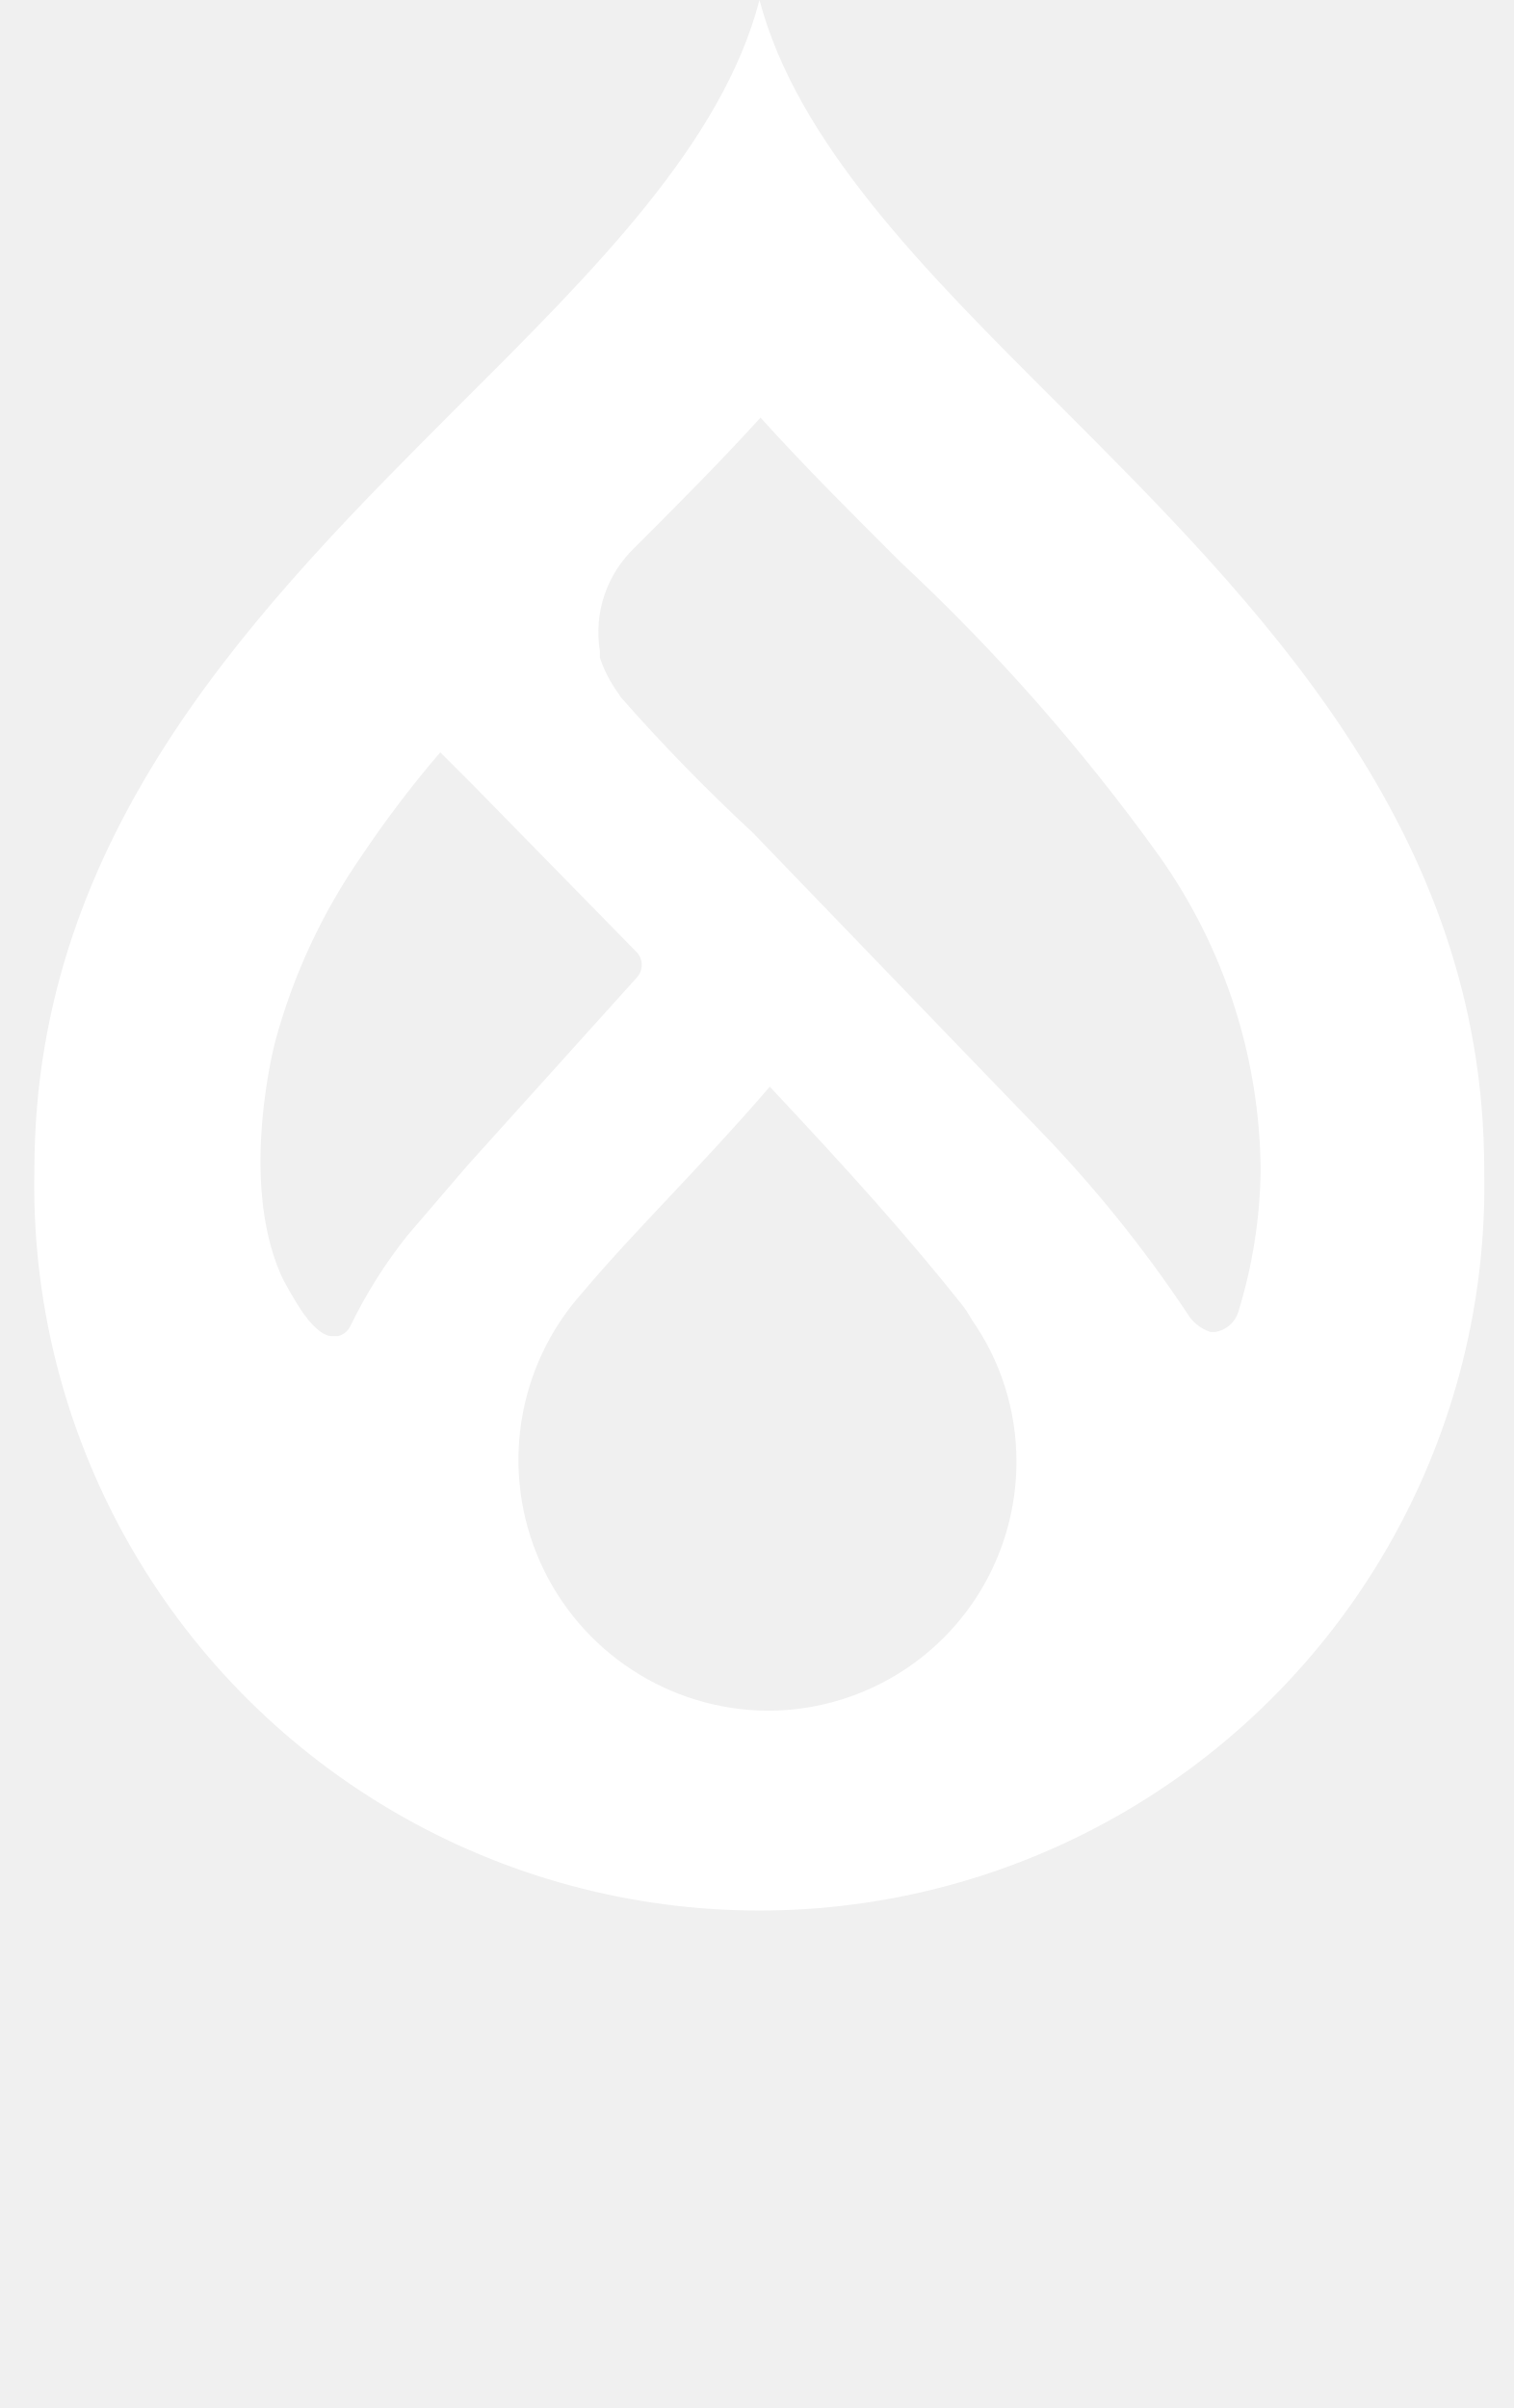
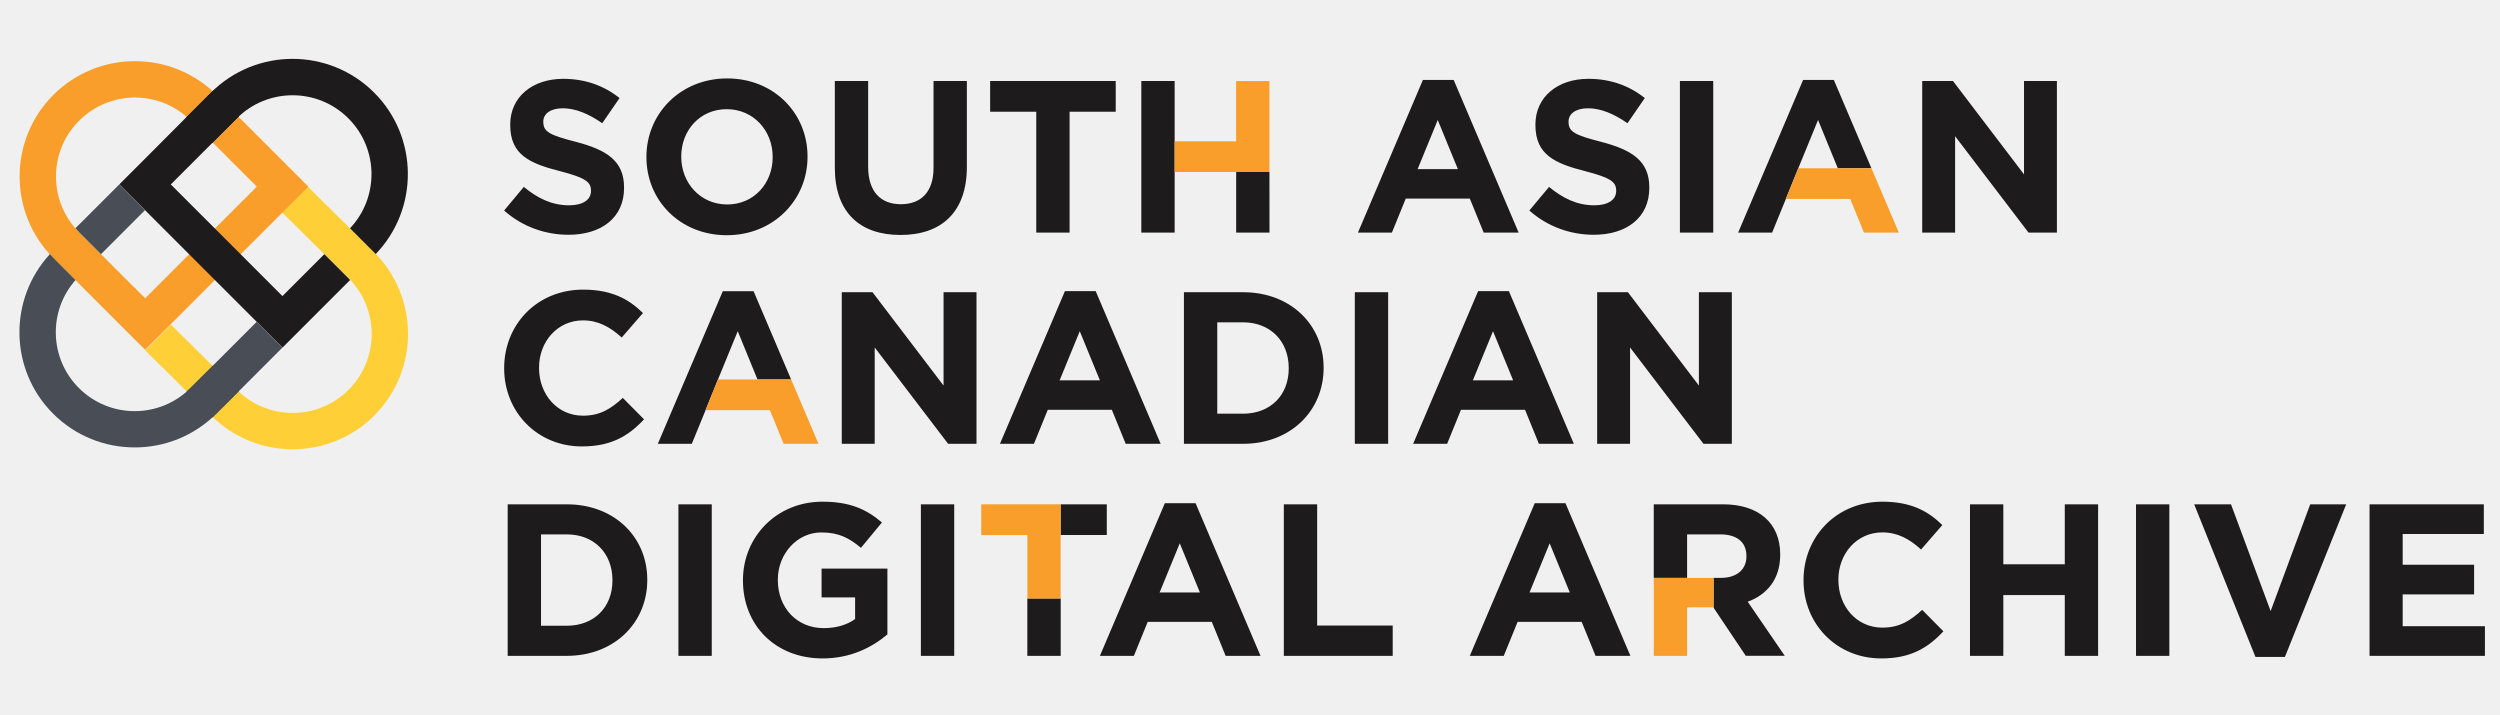
- <svg xmlns="http://www.w3.org/2000/svg" width="44" height="70">
-   <g fill="none" fill-rule="evenodd">
-     <path d="M0 0h44v70H0z" />
-     <path d="M30.75 11.73C26.87 7.86 23.18 4.16 22.08 0 21 4.16 17.28 7.86 13.4 11.73 7.59 17.54 1 24.12 1 34a21.08 21.08 0 1 0 42.15 0c0-9.88-6.59-16.46-12.4-22.27zM11.84 35.92a14.13 14.13 0 0 0-1.65 2.62.54.54 0 0 1-.36.3h-.18c-.47 0-1-.92-1-.92-.14-.22-.27-.45-.4-.69l-.09-.19C6.94 34.25 8 30.28 8 30.28a17.42 17.42 0 0 1 2.52-5.41 31.53 31.53 0 0 1 2.28-3l1 1 4.72 4.82a.54.54 0 0 1 0 .72l-4.93 5.47-1.75 2.04zm10.48 13.81a7.29 7.29 0 0 1-5.4-12.14c1.54-1.83 3.42-3.63 5.46-6 2.42 2.58 4 4.35 5.55 6.29.121.15.229.31.32.48a7.15 7.15 0 0 1 1.3 4.12 7.23 7.23 0 0 1-7.23 7.25zM36 38.14a.84.84 0 0 1-.67.58h-.14a1.22 1.22 0 0 1-.68-.55 37.77 37.77 0 0 0-4.28-5.31l-1.93-2-6.41-6.65a54 54 0 0 1-3.84-3.94 1.3 1.3 0 0 0-.1-.15 3.84 3.84 0 0 1-.51-1v-.19a3.4 3.4 0 0 1 1-3c1.24-1.24 2.49-2.49 3.67-3.79 1.3 1.44 2.69 2.82 4.06 4.19a57.6 57.6 0 0 1 7.55 8.58A16 16 0 0 1 36.65 34a14.55 14.55 0 0 1-.65 4.14z" fill="#FFF" fill-rule="nonzero" />
-   </g>
+ <svg xmlns="http://www.w3.org/2000/svg" version="1.1" id="Layer_1" x="0" y="0" viewBox="0 0 504 144" style="enable-background:new 0 0 504 144" xml:space="preserve">
+   <style>.st0{fill:#1e1b1d}.st1{fill:#f99e2a}.st3{fill:#484d56}</style>
+   <path class="st0" d="M114.6 47.33c-4.63 0-9.3-1.61-12.97-4.89l3.97-4.76c2.75 2.27 5.63 3.71 9.13 3.71 2.75 0 4.41-1.09 4.41-2.88v-.09c0-1.7-1.05-2.57-6.15-3.89-6.16-1.57-10.13-3.27-10.13-9.34v-.09c0-5.54 4.45-9.21 10.69-9.21 4.45 0 8.25 1.4 11.35 3.88l-3.49 5.07c-2.71-1.88-5.37-3.01-7.95-3.01-2.57 0-3.93 1.18-3.93 2.66v.09c0 2.01 1.31 2.66 6.59 4.02 6.2 1.62 9.69 3.84 9.69 9.17v.09c.02 6.06-4.61 9.47-11.21 9.47M146.52 47.42c-9.43 0-16.2-7.03-16.2-15.72v-.09c0-8.69 6.85-15.8 16.28-15.8 9.43 0 16.2 7.03 16.2 15.72v.09c0 8.68-6.85 15.8-16.28 15.8m9.25-15.81c0-5.24-3.84-9.6-9.26-9.6-5.41 0-9.17 4.28-9.17 9.52v.09c0 5.24 3.84 9.6 9.26 9.6 5.41 0 9.17-4.28 9.17-9.52v-.09zM181.53 47.37c-8.21 0-13.23-4.58-13.23-13.58V16.33h6.72v17.29c0 4.98 2.49 7.55 6.59 7.55s6.59-2.49 6.59-7.33V16.33h6.72v17.25c.02 9.25-5.18 13.79-13.39 13.79M215.63 22.53v24.36h-6.72V22.53h-9.3v-6.2h25.32v6.2zM299.11 46.89l-2.79-6.85H283.4l-2.79 6.85h-6.85l13.1-30.78h6.2l13.1 30.78h-7.05zm-9.26-22.7-4.06 9.91h8.12l-4.06-9.91zM321.29 47.33c-4.63 0-9.3-1.61-12.97-4.89l3.97-4.76c2.75 2.27 5.63 3.71 9.12 3.71 2.75 0 4.41-1.09 4.41-2.88v-.09c0-1.7-1.05-2.57-6.15-3.89-6.15-1.57-10.13-3.27-10.13-9.34v-.09c0-5.54 4.45-9.21 10.7-9.21 4.45 0 8.25 1.4 11.35 3.88l-3.49 5.07c-2.71-1.88-5.37-3.01-7.95-3.01s-3.93 1.18-3.93 2.66v.09c0 2.01 1.31 2.66 6.59 4.02 6.2 1.62 9.69 3.84 9.69 9.17v.09c.01 6.06-4.62 9.47-11.21 9.47M338.67 16.33h6.72v30.56h-6.72zM408.95 46.89l-14.8-19.43v19.43h-6.63V16.33h6.2l14.32 18.82V16.33h6.63v30.56zM360.02 40.11l2.44-6.01 4.06-9.91 3.98 9.73h6.78l-7.58-17.81h-6.19l-13.1 30.78h6.85l2.77-6.78zM117.31 90c-8.99 0-15.67-6.94-15.67-15.72v-.09c0-8.69 6.55-15.8 15.93-15.8 5.76 0 9.21 1.92 12.05 4.72l-4.28 4.93c-2.36-2.14-4.76-3.45-7.81-3.45-5.15 0-8.86 4.28-8.86 9.52v.09c0 5.24 3.62 9.6 8.86 9.6 3.49 0 5.63-1.4 8.03-3.58l4.28 4.32C126.7 87.9 123.21 90 117.31 90M191.14 89.47l-14.8-19.42v19.42h-6.64V58.91h6.2l14.32 18.82V58.91h6.64v30.56zM226.94 89.47l-2.79-6.85h-12.92l-2.79 6.85h-6.85l13.1-30.78h6.2l13.1 30.78h-7.05zm-9.26-22.7-4.06 9.91h8.12l-4.06-9.91zM250.6 89.47h-11.92V58.91h11.92c9.6 0 16.24 6.59 16.24 15.19v.09c0 8.6-6.63 15.28-16.24 15.28m9.21-15.28c0-5.41-3.71-9.21-9.21-9.21h-5.2V83.4h5.2c5.5 0 9.21-3.71 9.21-9.12v-.09zM273.13 58.91h6.72v30.56h-6.72zM310.24 89.47l-2.79-6.85h-12.92l-2.79 6.85h-6.85l13.1-30.78h6.2l13.1 30.78h-7.05zm-9.25-22.7-4.06 9.91h8.12l-4.06-9.91zM343.42 89.47l-14.8-19.42v19.42h-6.63V58.91h6.2l14.31 18.82V58.91h6.64v30.56zM142.23 82.7l2.44-6.02 4.06-9.91 3.98 9.73h6.78l-7.57-17.8h-6.2l-13.1 30.77h6.85l2.77-6.77zM114.26 132.22h-11.91v-30.55h11.91c9.6 0 16.23 6.59 16.23 15.19v.09c0 8.59-6.63 15.27-16.23 15.27m9.21-15.28c0-5.41-3.71-9.21-9.21-9.21h-5.19v18.42h5.19c5.5 0 9.21-3.71 9.21-9.12v-.09zM136.77 101.67h6.72v30.55h-6.72zM165.84 132.74c-9.51 0-16.06-6.68-16.06-15.71v-.09c0-8.68 6.76-15.8 16.02-15.8 5.5 0 8.82 1.49 12 4.19l-4.23 5.11c-2.36-1.96-4.45-3.1-7.99-3.1-4.89 0-8.77 4.32-8.77 9.51v.09c0 5.59 3.84 9.69 9.25 9.69 2.44 0 4.63-.61 6.33-1.83v-4.37h-6.76v-5.8h13.27v13.27c-3.16 2.66-7.48 4.84-13.06 4.84M185.65 101.67h6.72v30.55h-6.72zM247.09 132.22l-2.79-6.85h-12.92l-2.79 6.85h-6.85l13.09-30.77h6.2l13.09 30.77h-7.03zm-9.25-22.69-4.06 9.91h8.12l-4.06-9.91zM258.82 132.22v-30.55h6.72v24.44h15.23v6.11zM213.82 101.67h9.31v6.19h-9.31zM213.82 120.65h-6.71v11.57h6.73v-11.57zM236.81 28.42V16.33h-6.72v30.56h6.72V34.62zM255.92 34.68h-6.71v12.21h6.72zM321.66 132.22l-2.79-6.85h-12.92l-2.79 6.85h-6.85l13.09-30.77h6.2l13.09 30.77h-7.03zm-9.25-22.69-4.06 9.91h8.12l-4.06-9.91zM379.26 132.74c-8.99 0-15.67-6.94-15.67-15.71v-.09c0-8.68 6.55-15.8 15.93-15.8 5.76 0 9.21 1.92 12.05 4.71l-4.28 4.93c-2.36-2.14-4.76-3.45-7.81-3.45-5.15 0-8.86 4.28-8.86 9.51v.09c0 5.24 3.62 9.6 8.86 9.6 3.49 0 5.63-1.4 8.03-3.58l4.28 4.32c-3.15 3.38-6.64 5.47-12.53 5.47M416.26 132.22v-12.26h-12.39v12.26h-6.72v-30.55h6.72v12.09h12.39v-12.09h6.72v30.55zM430.62 101.67h6.72v30.55h-6.72zM460.64 132.44h-5.94l-12.35-30.77h7.42l7.99 21.52 7.98-21.52h7.25zM477.7 132.22v-30.55h23.04v5.98h-16.36v6.2h14.4v5.98h-14.4v6.41h16.58v5.98zM352.34 121.31c3.89-1.44 6.55-4.54 6.55-9.47v-.09c0-6.28-4.32-10.08-11.52-10.08H333.4v14.83h6.72v-8.77h6.68c3.27 0 5.28 1.48 5.28 4.36v.09c0 2.57-1.88 4.32-5.15 4.32h-1.47v6.02l6.49 9.69h7.86l-7.47-10.9z" />
+   <path class="st1" d="M249.2 16.34v12.15h-12.39v6.19h19.11V16.34zM377.32 34.01l-.02-.09h-14.77l-2.51 6.19h12.99l2.76 6.78h7.03zM159.53 76.59l-.02-.09h-14.77l-2.51 6.2h12.99l2.76 6.77h7.03zM207.12 120.65h6.7v-18.98h-16v6.2h9.3zM340.12 116.51h-6.72v15.71h6.72v-9.78h5.28l.06.09v-6.02z" />
+   <path d="m75.36 50.79-.35-.34-1.71-1.7-11.32-11.19-5.16 5.22 11.32 11.19 1.71 1.7.35.34c6.26 6.18 6.32 16.26.13 22.51-6.18 6.25-16.26 6.31-22.51.13l-.35-.34-1.72-1.7-11.31-11.18-5.16 5.22L40.6 81.84l1.71 1.69.35.34c9.12 9.02 23.88 8.93 32.89-.2 9.02-9.11 8.93-23.87-.19-32.88" style="fill:#ffcf37" />
+   <path class="st1" d="M29.26 60.13 18 48.88l-1.71-1.7-.34-.34c-6.22-6.22-6.22-16.3 0-22.51 6.22-6.22 16.29-6.22 22.51 0l.35.34 1.7 1.7 11.26 11.26-11.26 11.25-11.25 11.25m0 10.39 5.19-5.19 11.26-11.26 11.26-11.26 5.19-5.19-5.19-5.19-11.26-11.26-1.71-1.7-.34-.34c-9.07-9.07-23.83-9.07-32.9 0s-9.07 23.83 0 32.9l.34.34 1.71 1.71 11.26 11.26 5.19 5.18z" />
+   <path class="st0" d="m48.18 23.44-5.45 5.43-5.28-5.1 5.65-5.63z" />
+   <path class="st0" d="m70.25 56.1-.34-.34-1.71-1.71-2.81-2.81-8.45 8.45-11.25-11.26-11.26-11.25 11.26-11.26 1.7-1.7.34-.35c6.22-6.22 16.3-6.22 22.51 0 6.1 6.1 6.2 15.92.32 22.16l2.82 2.82 1.71 1.7.34.34c.11.11.21.22.31.33 8.74-9.09 8.65-23.59-.31-32.55-9.07-9.07-23.83-9.07-32.9 0l-.35.34-1.7 1.7-11.24 11.28-5.19 5.19 5.19 5.19L40.5 53.63l11.26 11.26 5.19 5.19 5.19-5.19 8.43-8.43c-.11-.13-.21-.25-.32-.36" />
+   <path class="st3" d="m42.93 73.72-5.34 5.26 5.19 5.22 5.4-5.36z" />
+   <path class="st3" d="M51.74 64.89 40.46 76.17l-1.71 1.71-.34.34c-6.22 6.22-16.29 6.22-22.51 0-5.97-5.97-6.19-15.5-.68-21.76l-2.4-2.4-1.7-1.71-.35-.34c-.25-.25-.47-.52-.71-.78-8.39 9.11-8.19 23.34.65 32.17 9.07 9.07 23.83 9.07 32.9 0l.34-.34 1.71-1.7L56.9 70.11l.02-.02-5.18-5.2zM15.95 46.83l.34.34L18 48.88l2.36 2.36 8.86-8.86-5.19-5.19-.02.02-8.8 8.8c.24.28.48.55.74.82" />
</svg>
